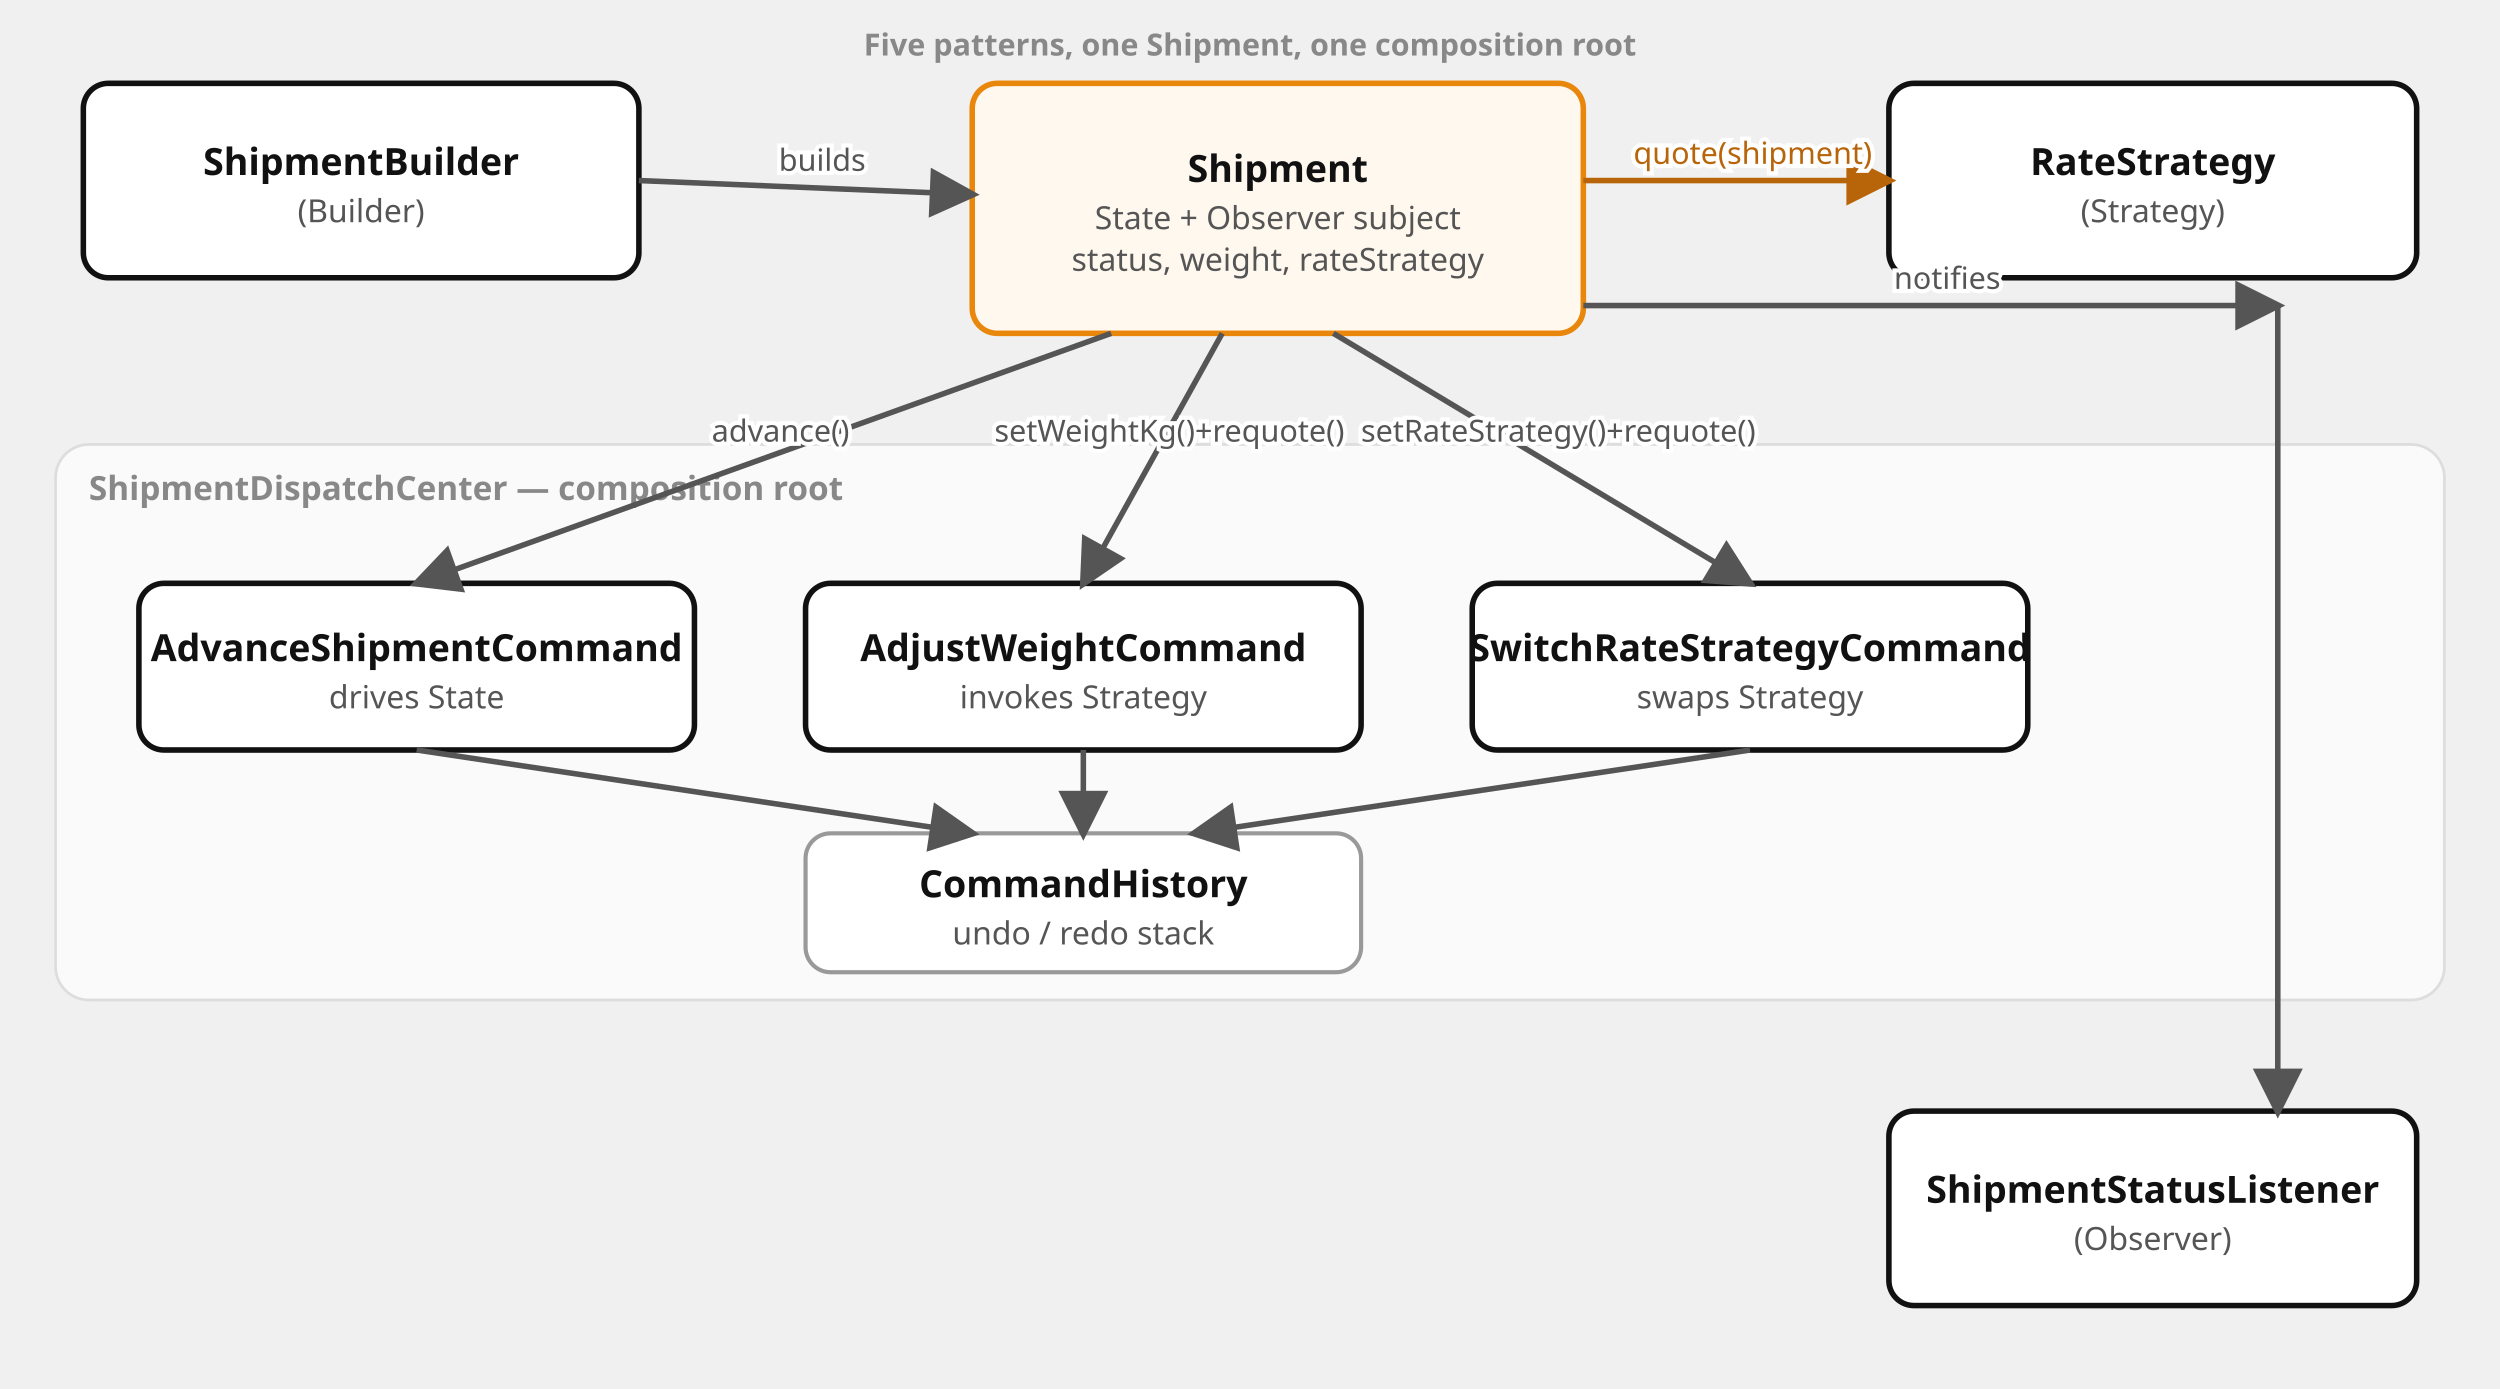
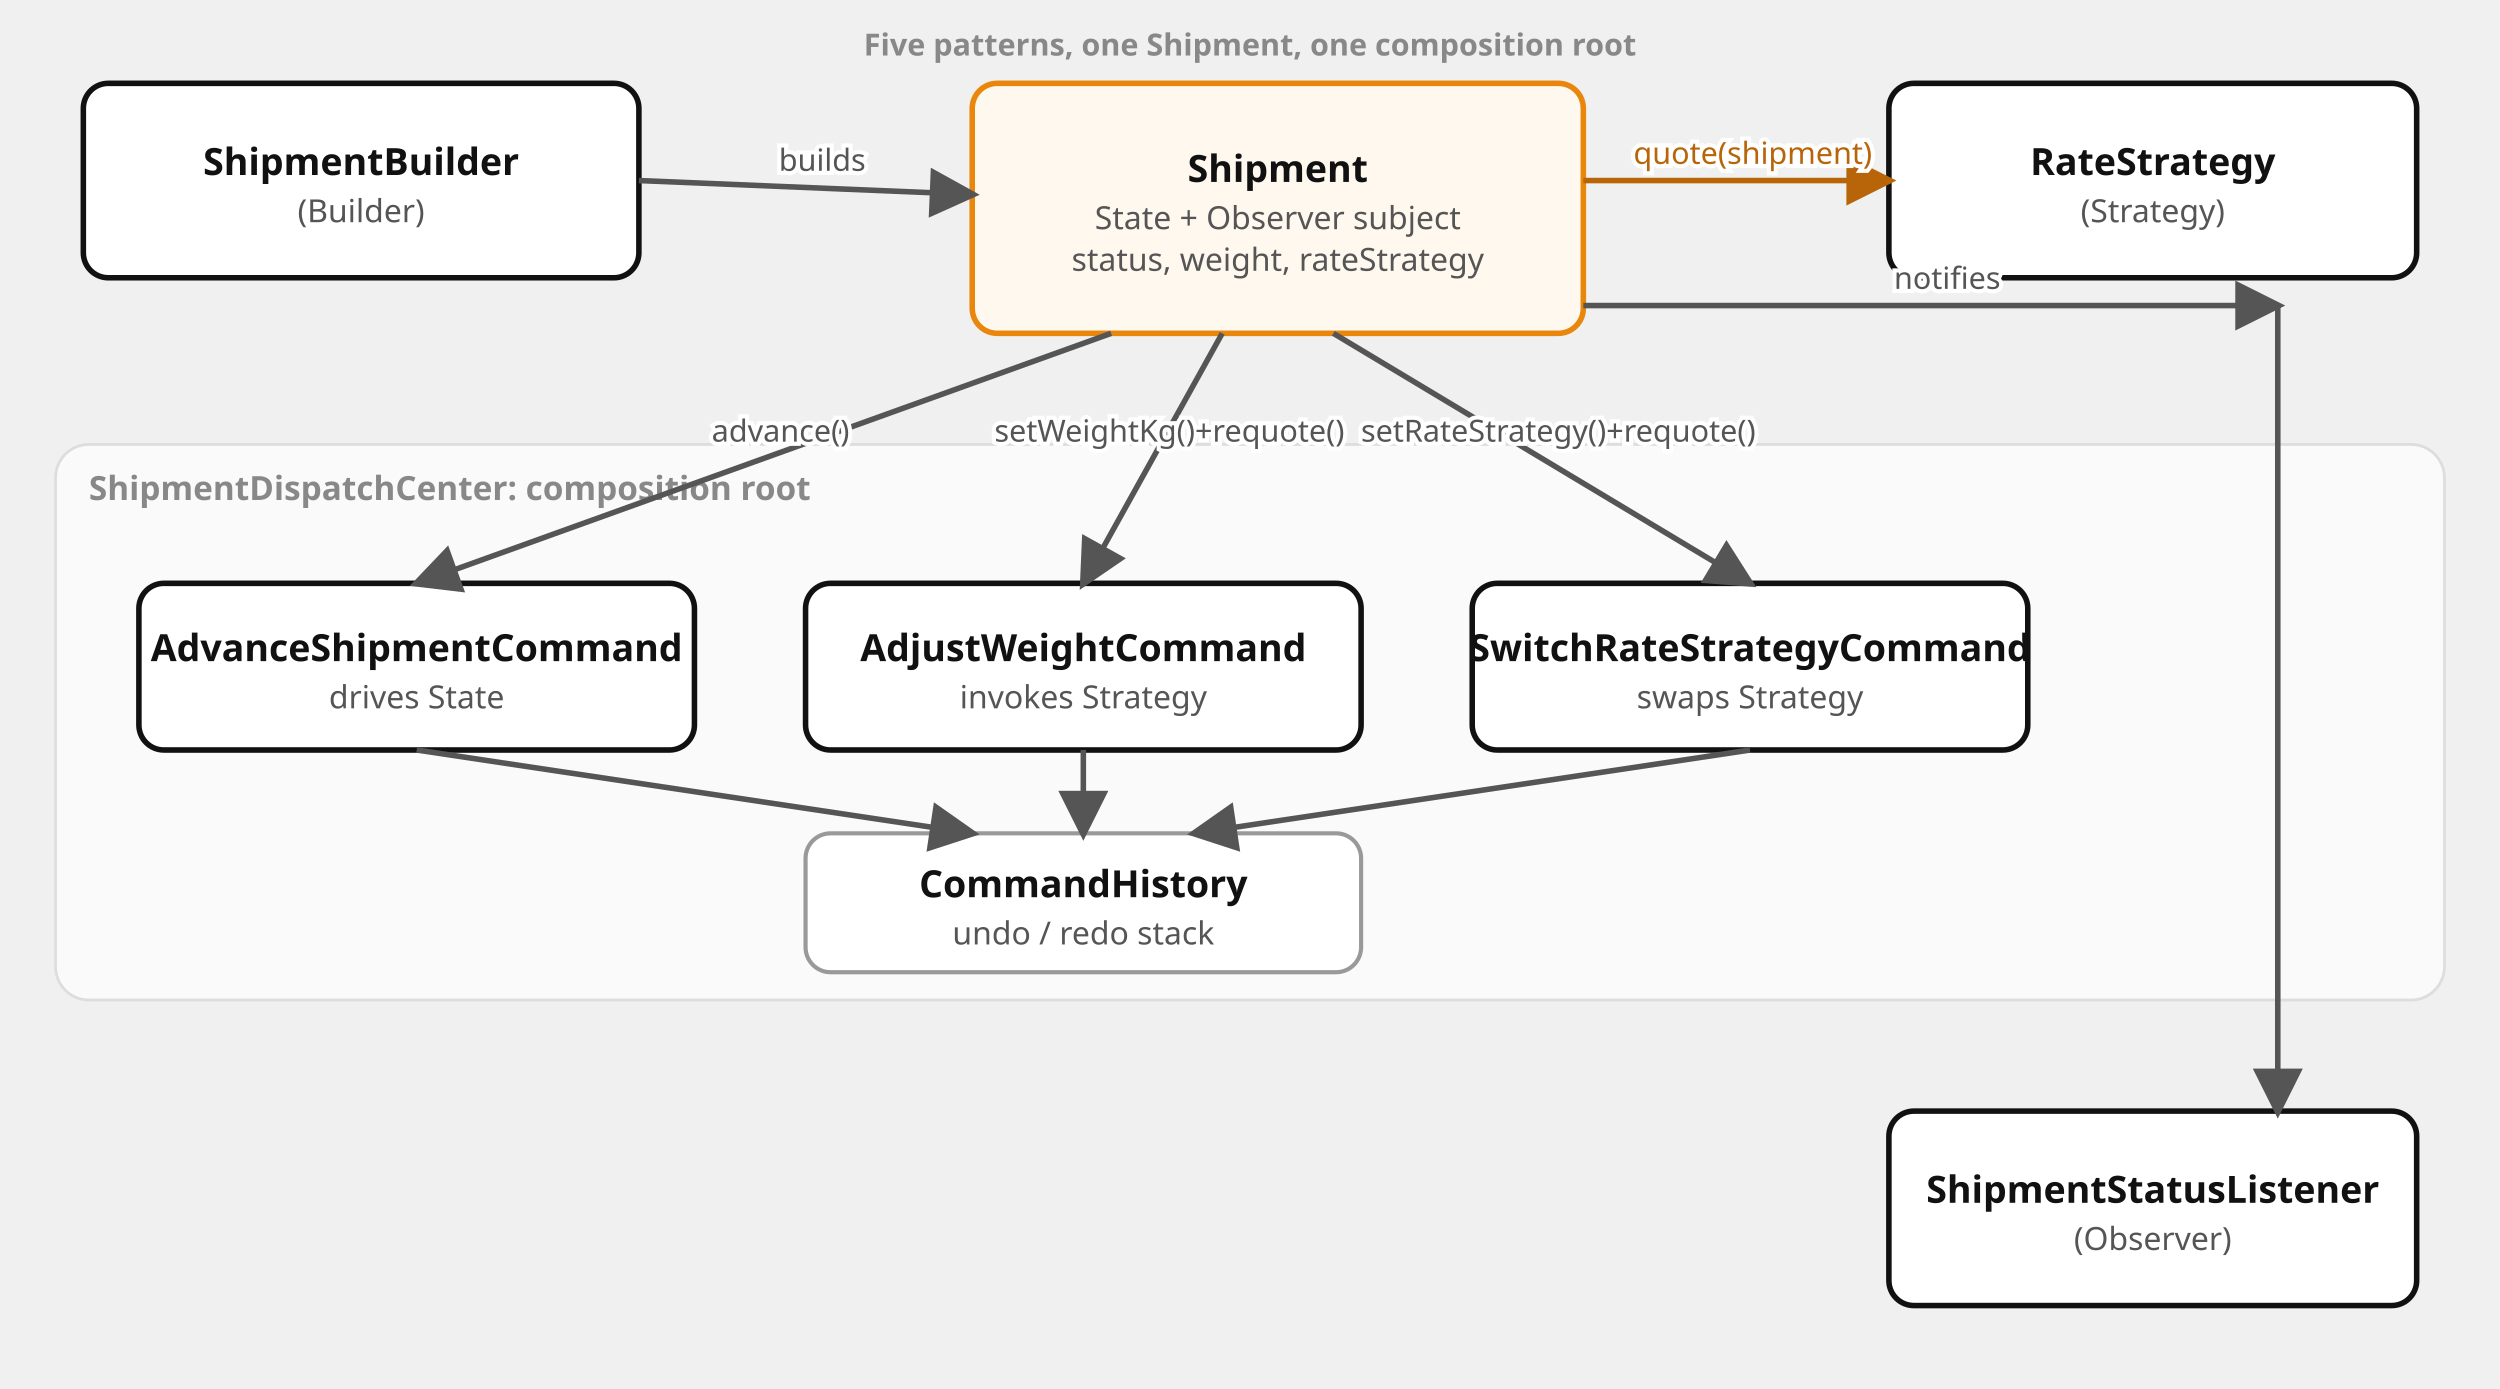
<svg xmlns="http://www.w3.org/2000/svg" viewBox="0 0 900 500" font-family="'Red Hat Text', system-ui, sans-serif" role="img">
  <defs>
    <marker id="a" viewBox="0 0 10 10" refX="8.5" refY="5" markerWidth="9" markerHeight="9" orient="auto-start-reverse">
      <path d="M0,0 L10,5 L0,10 z" fill="#555" />
    </marker>
    <marker id="am" viewBox="0 0 10 10" refX="8.5" refY="5" markerWidth="9" markerHeight="9" orient="auto-start-reverse">
      <path d="M0,0 L10,5 L0,10 z" fill="#b8650a" />
    </marker>
  </defs>
  <rect x="20" y="160" width="860" height="200" rx="12" fill="#fafafa" stroke="#ddd" />
-   <text x="32" y="180" font-size="12" font-weight="700" fill="#888">ShipmentDispatchCenter — composition root</text>
+   <text x="32" y="180" font-size="12" font-weight="700" fill="#888">ShipmentDispatchCenter: composition root</text>
  <rect x="30" y="30" width="200" height="70" rx="9" fill="#ffffff" stroke="#111111" stroke-width="2" />
  <text x="130.0" y="63.0" font-size="13.5" font-weight="700" fill="#111111" text-anchor="middle">ShipmentBuilder</text>
  <text x="130.0" y="80.0" font-size="11.5" fill="#555555" text-anchor="middle">(Builder)</text>
  <rect x="350" y="30" width="220" height="90" rx="9" fill="#fff8ef" stroke="#e8870c" stroke-width="2" />
  <text x="460.0" y="65.5" font-size="13.5" font-weight="700" fill="#111111" text-anchor="middle">Shipment</text>
  <text x="460.0" y="82.5" font-size="11.5" fill="#555555" text-anchor="middle">State + Observer subject</text>
  <text x="460.0" y="97.5" font-size="11.5" fill="#555555" text-anchor="middle">status, weight, rateStrategy</text>
  <rect x="680" y="30" width="190" height="70" rx="9" fill="#ffffff" stroke="#111111" stroke-width="2" />
  <text x="775.0" y="63.0" font-size="13.5" font-weight="700" fill="#111111" text-anchor="middle">RateStrategy</text>
  <text x="775.0" y="80.0" font-size="11.5" fill="#555555" text-anchor="middle">(Strategy)</text>
  <rect x="50" y="210" width="200" height="60" rx="9" fill="#ffffff" stroke="#111111" stroke-width="2" />
  <text x="150.0" y="238.0" font-size="13.5" font-weight="700" fill="#111111" text-anchor="middle">AdvanceShipmentCommand</text>
  <text x="150.0" y="255.0" font-size="11.5" fill="#555555" text-anchor="middle">drives State</text>
  <rect x="290" y="210" width="200" height="60" rx="9" fill="#ffffff" stroke="#111111" stroke-width="2" />
  <text x="390.0" y="238.0" font-size="13.5" font-weight="700" fill="#111111" text-anchor="middle">AdjustWeightCommand</text>
  <text x="390.0" y="255.0" font-size="11.5" fill="#555555" text-anchor="middle">invokes Strategy</text>
  <rect x="530" y="210" width="200" height="60" rx="9" fill="#ffffff" stroke="#111111" stroke-width="2" />
  <text x="630.0" y="238.0" font-size="13.5" font-weight="700" fill="#111111" text-anchor="middle">SwitchRateStrategyCommand</text>
  <text x="630.0" y="255.0" font-size="11.5" fill="#555555" text-anchor="middle">swaps Strategy</text>
  <rect x="290" y="300" width="200" height="50" rx="9" fill="#ffffff" stroke="#999999" stroke-width="1.5" />
  <text x="390.0" y="323.0" font-size="13.5" font-weight="700" fill="#111111" text-anchor="middle">CommandHistory</text>
  <text x="390.0" y="340.0" font-size="11.5" fill="#555555" text-anchor="middle">undo / redo stack</text>
  <rect x="680" y="400" width="190" height="70" rx="9" fill="#ffffff" stroke="#111111" stroke-width="2" />
  <text x="775.0" y="433.0" font-size="13.5" font-weight="700" fill="#111111" text-anchor="middle">ShipmentStatusListener</text>
  <text x="775.0" y="450.0" font-size="11.5" fill="#555555" text-anchor="middle">(Observer)</text>
  <path d="M230,65 L350,70" fill="none" stroke="#555" stroke-width="2" marker-end="url(#a)" />
  <text x="296.0" y="61.5" font-size="11" fill="#ffffff" stroke="#ffffff" stroke-width="3" paint-order="stroke" text-anchor="middle">builds</text>
  <text x="296.0" y="61.5" font-size="11" fill="#555" text-anchor="middle">builds</text>
  <path d="M570,65 L680,65" fill="none" stroke="#b8650a" stroke-width="2" marker-end="url(#am)" />
  <text x="631.0" y="59.0" font-size="11" fill="#ffffff" stroke="#ffffff" stroke-width="3" paint-order="stroke" text-anchor="middle">quote(shipment)</text>
  <text x="631.0" y="59.0" font-size="11" fill="#b8650a" text-anchor="middle">quote(shipment)</text>
  <path d="M400,120 L150,210" fill="none" stroke="#555" stroke-width="2" marker-end="url(#a)" />
  <text x="281.0" y="159.0" font-size="11" fill="#ffffff" stroke="#ffffff" stroke-width="3" paint-order="stroke" text-anchor="middle">advance()</text>
  <text x="281.0" y="159.0" font-size="11" fill="#555" text-anchor="middle">advance()</text>
  <path d="M440,120 L390,210" fill="none" stroke="#555" stroke-width="2" marker-end="url(#a)" />
  <text x="421.0" y="159.0" font-size="11" fill="#ffffff" stroke="#ffffff" stroke-width="3" paint-order="stroke" text-anchor="middle">setWeightKg()+requote()</text>
  <text x="421.0" y="159.0" font-size="11" fill="#555" text-anchor="middle">setWeightKg()+requote()</text>
  <path d="M480,120 L630,210" fill="none" stroke="#555" stroke-width="2" marker-end="url(#a)" />
  <text x="561.0" y="159.0" font-size="11" fill="#ffffff" stroke="#ffffff" stroke-width="3" paint-order="stroke" text-anchor="middle">setRateStrategy()+requote()</text>
  <text x="561.0" y="159.0" font-size="11" fill="#555" text-anchor="middle">setRateStrategy()+requote()</text>
  <path d="M150,270 L350,300" fill="none" stroke="#555" stroke-width="2" marker-end="url(#a)" />
  <path d="M390,270 L390,300" fill="none" stroke="#555" stroke-width="2" marker-end="url(#a)" />
  <path d="M630,270 L430,300" fill="none" stroke="#555" stroke-width="2" marker-end="url(#a)" />
  <path d="M570,110 L820,110" fill="none" stroke="#555" stroke-width="2" marker-end="url(#a)" />
  <text x="701.0" y="104.0" font-size="11" fill="#ffffff" stroke="#ffffff" stroke-width="3" paint-order="stroke" text-anchor="middle">notifies</text>
  <text x="701.0" y="104.0" font-size="11" fill="#555" text-anchor="middle">notifies</text>
  <path d="M820,110 L820,400" fill="none" stroke="#555" stroke-width="2" marker-end="url(#a)" />
  <text x="450" y="20" font-size="11" fill="#888" text-anchor="middle" font-weight="700">Five patterns, one Shipment, one composition root</text>
</svg>
